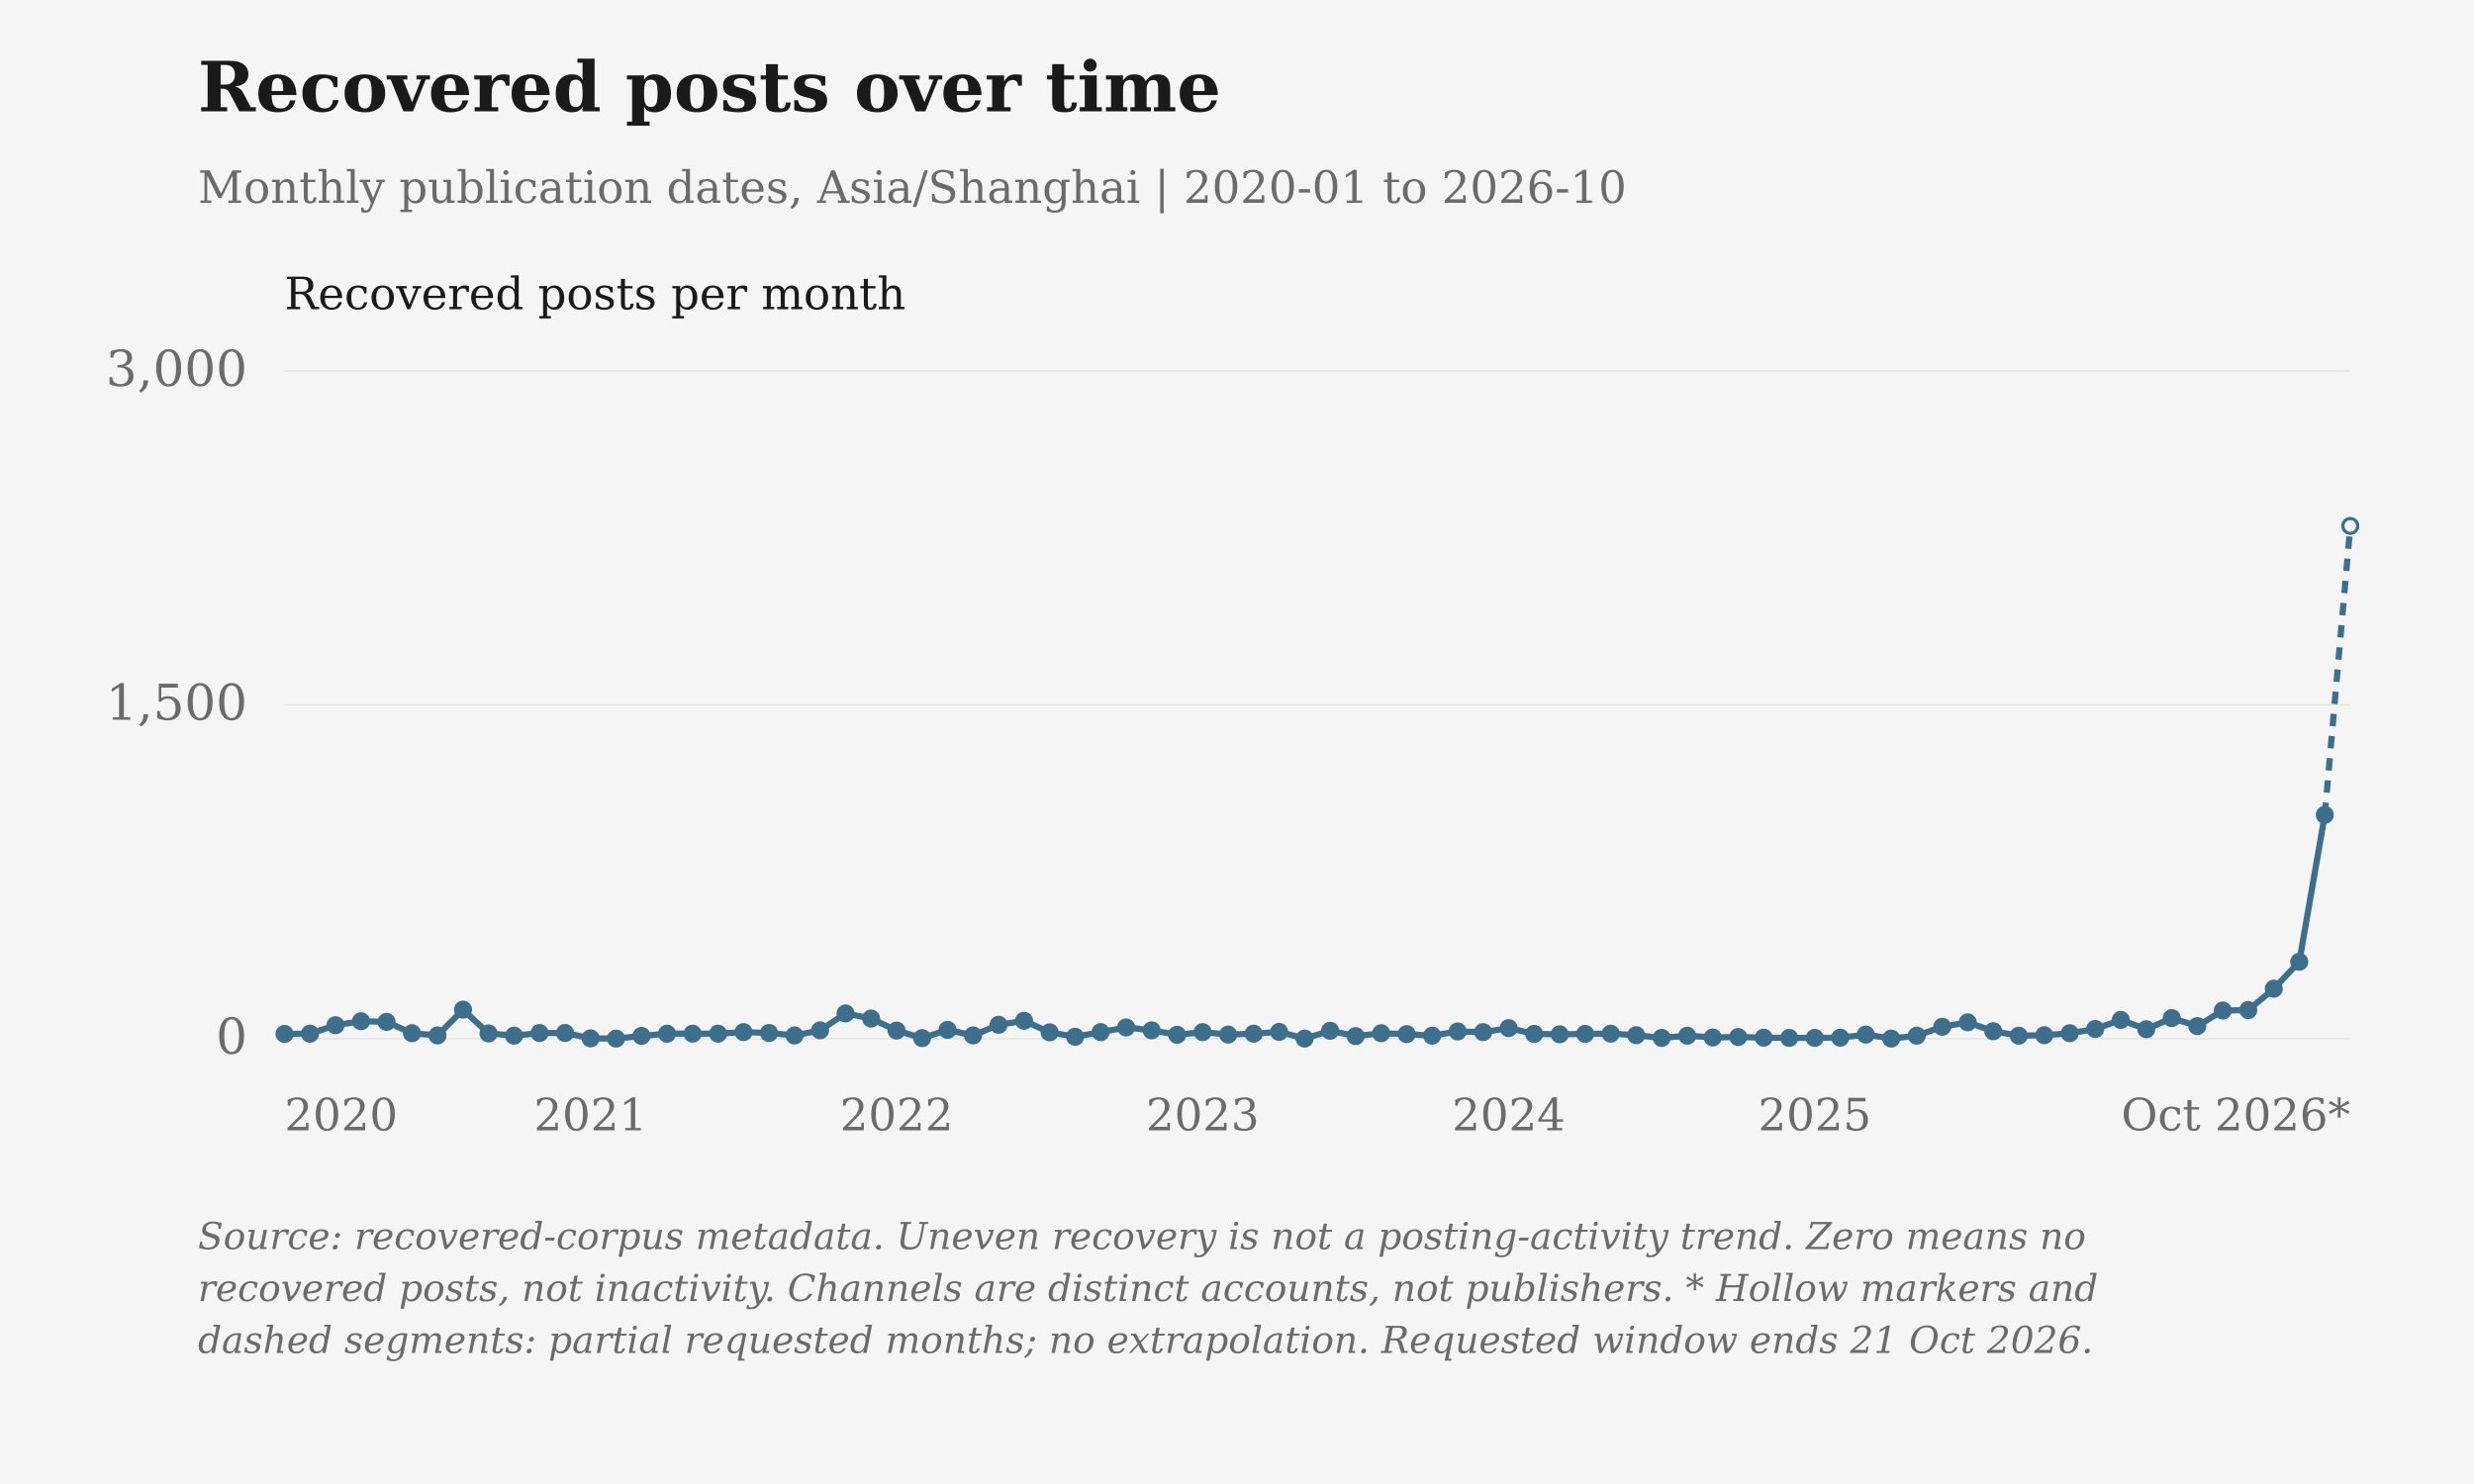
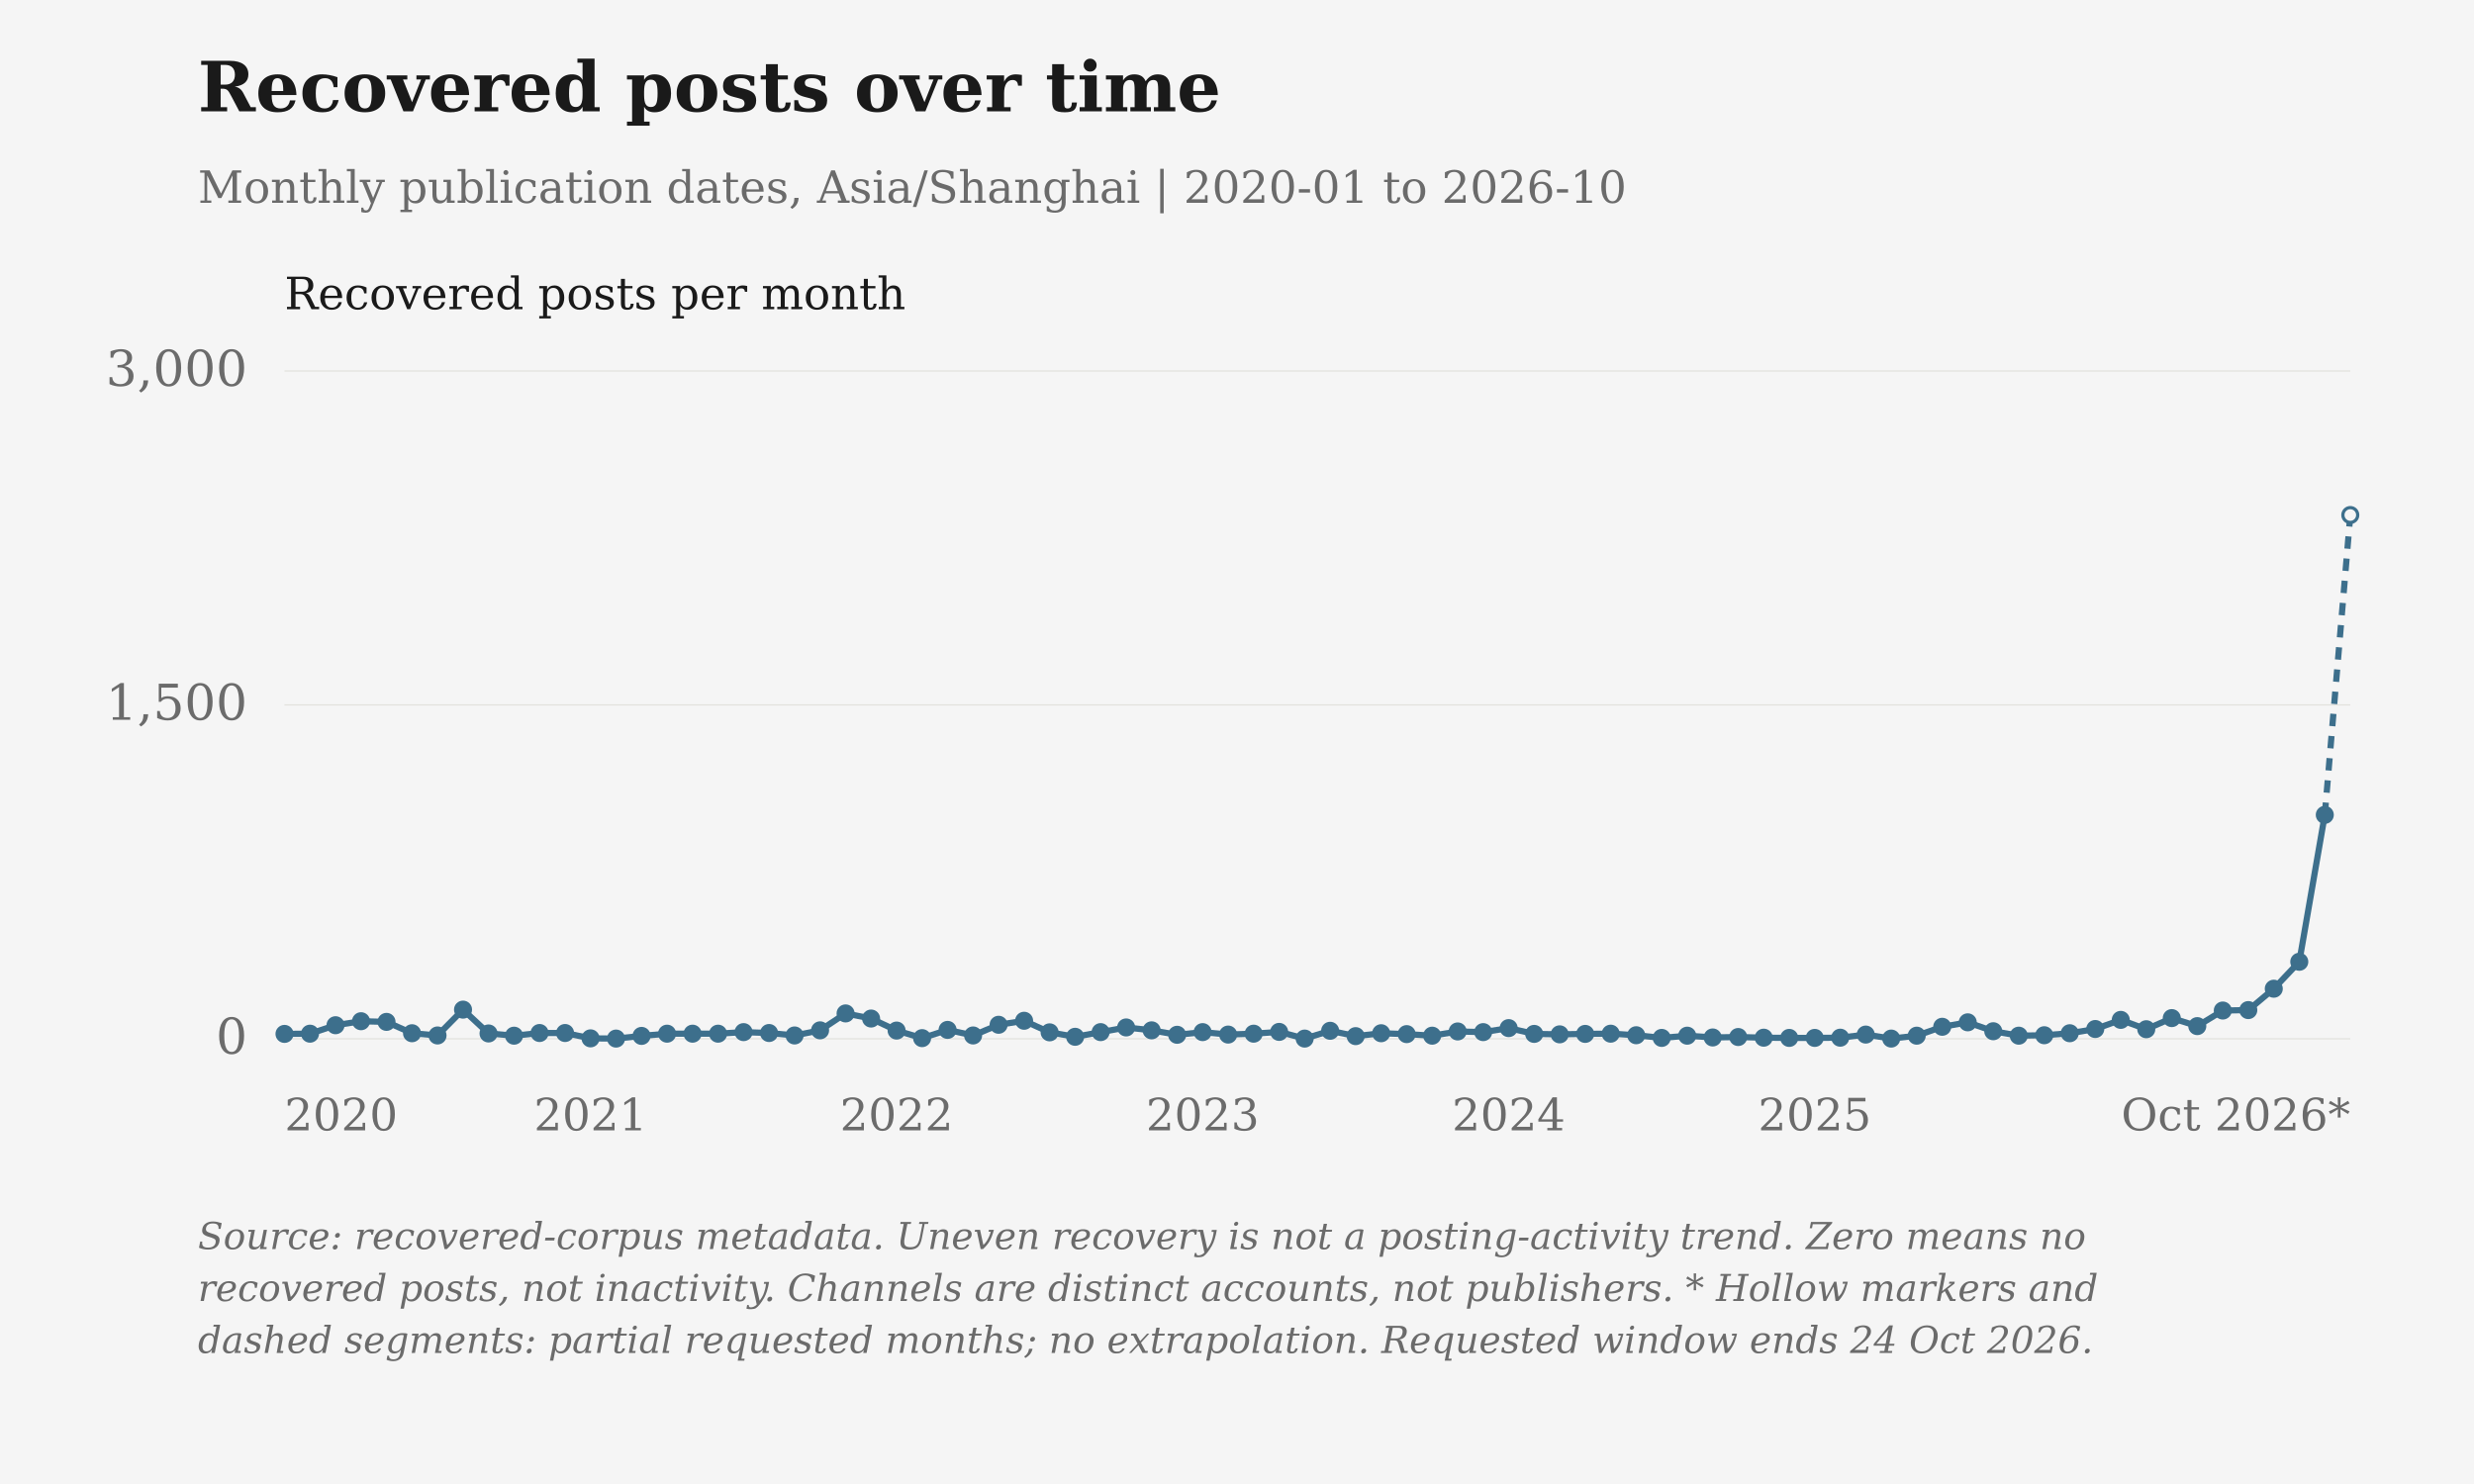
<svg xmlns="http://www.w3.org/2000/svg" viewBox="0 0 1000 600" role="img" data-metric="monthly-posts" aria-label="Recovered posts over time">
  <rect class="chart-background" width="1000" height="600" fill="#F5F5F5" />
  <g font-family="DejaVu Serif, Georgia, 'Times New Roman', serif" font-size="20" fill="#6B6B6B">
    <text x="80" y="45" font-size="28" font-weight="bold" fill="#1A1A1A">Recovered posts over time</text>
    <text x="80" y="82" font-size="18">Monthly publication dates, Asia/Shanghai | 2020-01 to 2026-10</text>
    <text class="axis-unit" x="115" y="125" font-size="18" fill="#1A1A1A">Recovered posts per month</text>
    <path d="M115 420.00H950" stroke="#D6D3CC" stroke-opacity=".6" stroke-width=".5" />
    <text x="100" y="426.00" text-anchor="end">0</text>
    <path d="M115 285.00H950" stroke="#D6D3CC" stroke-opacity=".6" stroke-width=".5" />
    <text x="100" y="291.00" text-anchor="end">1,500</text>
    <path d="M115 150.00H950" stroke="#D6D3CC" stroke-opacity=".6" stroke-width=".5" />
    <text x="100" y="156.00" text-anchor="end">3,000</text>
    <text x="115.00" y="457" text-anchor="start" font-size="18">2020</text>
    <text x="238.70" y="457" text-anchor="middle" font-size="18">2021</text>
    <text x="362.41" y="457" text-anchor="middle" font-size="18">2022</text>
    <text x="486.11" y="457" text-anchor="middle" font-size="18">2023</text>
    <text x="609.81" y="457" text-anchor="middle" font-size="18">2024</text>
    <text x="733.52" y="457" text-anchor="middle" font-size="18">2025</text>
    <text x="950.00" y="457" text-anchor="end" font-size="18">Oct 2026*</text>
    <path class="data-line" d="M115.00,418.02 L125.31,417.93" fill="none" stroke="#3D6F8C" stroke-width="2.5" />
    <path class="data-line" d="M125.31,417.93 L135.62,414.51" fill="none" stroke="#3D6F8C" stroke-width="2.5" />
    <path class="data-line" d="M135.62,414.51 L145.93,412.89" fill="none" stroke="#3D6F8C" stroke-width="2.5" />
    <path class="data-line" d="M145.93,412.89 L156.23,413.16" fill="none" stroke="#3D6F8C" stroke-width="2.5" />
    <path class="data-line" d="M156.23,413.16 L166.54,417.75" fill="none" stroke="#3D6F8C" stroke-width="2.5" />
    <path class="data-line" d="M166.54,417.75 L176.85,418.65" fill="none" stroke="#3D6F8C" stroke-width="2.5" />
    <path class="data-line" d="M176.85,418.65 L187.16,408.21" fill="none" stroke="#3D6F8C" stroke-width="2.5" />
    <path class="data-line" d="M187.16,408.21 L197.47,417.84" fill="none" stroke="#3D6F8C" stroke-width="2.5" />
    <path class="data-line" d="M197.47,417.84 L207.78,418.74" fill="none" stroke="#3D6F8C" stroke-width="2.5" />
    <path class="data-line" d="M207.78,418.74 L218.09,417.66" fill="none" stroke="#3D6F8C" stroke-width="2.5" />
    <path class="data-line" d="M218.09,417.66 L228.40,417.66" fill="none" stroke="#3D6F8C" stroke-width="2.5" />
    <path class="data-line" d="M228.40,417.66 L238.70,419.82" fill="none" stroke="#3D6F8C" stroke-width="2.5" />
    <path class="data-line" d="M238.70,419.82 L249.01,419.91" fill="none" stroke="#3D6F8C" stroke-width="2.5" />
    <path class="data-line" d="M249.01,419.91 L259.32,418.83" fill="none" stroke="#3D6F8C" stroke-width="2.5" />
    <path class="data-line" d="M259.32,418.83 L269.63,417.93" fill="none" stroke="#3D6F8C" stroke-width="2.5" />
    <path class="data-line" d="M269.63,417.93 L279.94,417.93" fill="none" stroke="#3D6F8C" stroke-width="2.5" />
    <path class="data-line" d="M279.94,417.93 L290.25,417.93" fill="none" stroke="#3D6F8C" stroke-width="2.5" />
    <path class="data-line" d="M290.25,417.93 L300.56,417.30" fill="none" stroke="#3D6F8C" stroke-width="2.5" />
    <path class="data-line" d="M300.56,417.30 L310.86,417.66" fill="none" stroke="#3D6F8C" stroke-width="2.5" />
    <path class="data-line" d="M310.86,417.66 L321.17,418.65" fill="none" stroke="#3D6F8C" stroke-width="2.5" />
    <path class="data-line" d="M321.17,418.65 L331.48,416.58" fill="none" stroke="#3D6F8C" stroke-width="2.5" />
    <path class="data-line" d="M331.48,416.58 L341.79,409.74" fill="none" stroke="#3D6F8C" stroke-width="2.5" />
    <path class="data-line" d="M341.79,409.74 L352.10,411.81" fill="none" stroke="#3D6F8C" stroke-width="2.5" />
    <path class="data-line" d="M352.10,411.81 L362.41,416.67" fill="none" stroke="#3D6F8C" stroke-width="2.5" />
    <path class="data-line" d="M362.41,416.67 L372.72,419.73" fill="none" stroke="#3D6F8C" stroke-width="2.5" />
    <path class="data-line" d="M372.72,419.73 L383.02,416.40" fill="none" stroke="#3D6F8C" stroke-width="2.5" />
    <path class="data-line" d="M383.02,416.40 L393.33,418.65" fill="none" stroke="#3D6F8C" stroke-width="2.5" />
    <path class="data-line" d="M393.33,418.65 L403.64,414.33" fill="none" stroke="#3D6F8C" stroke-width="2.5" />
    <path class="data-line" d="M403.64,414.33 L413.95,412.71" fill="none" stroke="#3D6F8C" stroke-width="2.5" />
    <path class="data-line" d="M413.95,412.71 L424.26,417.39" fill="none" stroke="#3D6F8C" stroke-width="2.5" />
    <path class="data-line" d="M424.26,417.39 L434.57,419.19" fill="none" stroke="#3D6F8C" stroke-width="2.5" />
    <path class="data-line" d="M434.57,419.19 L444.88,417.30" fill="none" stroke="#3D6F8C" stroke-width="2.5" />
    <path class="data-line" d="M444.88,417.30 L455.19,415.41" fill="none" stroke="#3D6F8C" stroke-width="2.5" />
    <path class="data-line" d="M455.19,415.41 L465.49,416.58" fill="none" stroke="#3D6F8C" stroke-width="2.5" />
    <path class="data-line" d="M465.49,416.58 L475.80,418.38" fill="none" stroke="#3D6F8C" stroke-width="2.5" />
    <path class="data-line" d="M475.80,418.38 L486.11,417.30" fill="none" stroke="#3D6F8C" stroke-width="2.5" />
    <path class="data-line" d="M486.11,417.30 L496.42,418.29" fill="none" stroke="#3D6F8C" stroke-width="2.5" />
    <path class="data-line" d="M496.42,418.29 L506.73,417.93" fill="none" stroke="#3D6F8C" stroke-width="2.5" />
    <path class="data-line" d="M506.73,417.93 L517.04,417.21" fill="none" stroke="#3D6F8C" stroke-width="2.5" />
    <path class="data-line" d="M517.04,417.21 L527.35,419.91" fill="none" stroke="#3D6F8C" stroke-width="2.5" />
    <path class="data-line" d="M527.35,419.91 L537.65,416.76" fill="none" stroke="#3D6F8C" stroke-width="2.5" />
    <path class="data-line" d="M537.65,416.76 L547.96,418.92" fill="none" stroke="#3D6F8C" stroke-width="2.5" />
    <path class="data-line" d="M547.96,418.92 L558.27,417.75" fill="none" stroke="#3D6F8C" stroke-width="2.5" />
    <path class="data-line" d="M558.27,417.75 L568.58,418.11" fill="none" stroke="#3D6F8C" stroke-width="2.5" />
    <path class="data-line" d="M568.58,418.11 L578.89,418.74" fill="none" stroke="#3D6F8C" stroke-width="2.5" />
    <path class="data-line" d="M578.89,418.74 L589.20,417.03" fill="none" stroke="#3D6F8C" stroke-width="2.5" />
    <path class="data-line" d="M589.20,417.03 L599.51,417.30" fill="none" stroke="#3D6F8C" stroke-width="2.5" />
    <path class="data-line" d="M599.51,417.30 L609.81,415.68" fill="none" stroke="#3D6F8C" stroke-width="2.5" />
    <path class="data-line" d="M609.81,415.68 L620.12,418.02" fill="none" stroke="#3D6F8C" stroke-width="2.5" />
    <path class="data-line" d="M620.12,418.02 L630.43,418.20" fill="none" stroke="#3D6F8C" stroke-width="2.5" />
    <path class="data-line" d="M630.43,418.20 L640.74,418.02" fill="none" stroke="#3D6F8C" stroke-width="2.5" />
    <path class="data-line" d="M640.74,418.02 L651.05,417.93" fill="none" stroke="#3D6F8C" stroke-width="2.5" />
    <path class="data-line" d="M651.05,417.93 L661.36,418.56" fill="none" stroke="#3D6F8C" stroke-width="2.5" />
    <path class="data-line" d="M661.36,418.56 L671.67,419.64" fill="none" stroke="#3D6F8C" stroke-width="2.5" />
    <path class="data-line" d="M671.67,419.64 L681.98,418.74" fill="none" stroke="#3D6F8C" stroke-width="2.5" />
    <path class="data-line" d="M681.98,418.74 L692.28,419.46" fill="none" stroke="#3D6F8C" stroke-width="2.5" />
    <path class="data-line" d="M692.28,419.46 L702.59,419.28" fill="none" stroke="#3D6F8C" stroke-width="2.5" />
    <path class="data-line" d="M702.59,419.28 L712.90,419.55" fill="none" stroke="#3D6F8C" stroke-width="2.5" />
    <path class="data-line" d="M712.90,419.55 L723.21,419.64" fill="none" stroke="#3D6F8C" stroke-width="2.5" />
    <path class="data-line" d="M723.21,419.64 L733.52,419.64" fill="none" stroke="#3D6F8C" stroke-width="2.5" />
    <path class="data-line" d="M733.52,419.64 L743.83,419.55" fill="none" stroke="#3D6F8C" stroke-width="2.5" />
    <path class="data-line" d="M743.83,419.55 L754.14,418.29" fill="none" stroke="#3D6F8C" stroke-width="2.5" />
    <path class="data-line" d="M754.14,418.29 L764.44,419.91" fill="none" stroke="#3D6F8C" stroke-width="2.5" />
    <path class="data-line" d="M764.44,419.91 L774.75,418.74" fill="none" stroke="#3D6F8C" stroke-width="2.5" />
    <path class="data-line" d="M774.75,418.74 L785.06,415.14" fill="none" stroke="#3D6F8C" stroke-width="2.5" />
    <path class="data-line" d="M785.06,415.14 L795.37,413.34" fill="none" stroke="#3D6F8C" stroke-width="2.5" />
    <path class="data-line" d="M795.37,413.34 L805.68,416.94" fill="none" stroke="#3D6F8C" stroke-width="2.5" />
    <path class="data-line" d="M805.68,416.94 L815.99,418.74" fill="none" stroke="#3D6F8C" stroke-width="2.5" />
    <path class="data-line" d="M815.99,418.74 L826.30,418.56" fill="none" stroke="#3D6F8C" stroke-width="2.5" />
    <path class="data-line" d="M826.30,418.56 L836.60,417.75" fill="none" stroke="#3D6F8C" stroke-width="2.5" />
    <path class="data-line" d="M836.60,417.75 L846.91,416.04" fill="none" stroke="#3D6F8C" stroke-width="2.5" />
    <path class="data-line" d="M846.91,416.04 L857.22,412.35" fill="none" stroke="#3D6F8C" stroke-width="2.5" />
    <path class="data-line" d="M857.22,412.35 L867.53,416.13" fill="none" stroke="#3D6F8C" stroke-width="2.5" />
    <path class="data-line" d="M867.53,416.13 L877.84,411.63" fill="none" stroke="#3D6F8C" stroke-width="2.5" />
    <path class="data-line" d="M877.84,411.63 L888.15,414.87" fill="none" stroke="#3D6F8C" stroke-width="2.5" />
    <path class="data-line" d="M888.15,414.87 L898.46,408.57" fill="none" stroke="#3D6F8C" stroke-width="2.5" />
    <path class="data-line" d="M898.46,408.57 L908.77,408.39" fill="none" stroke="#3D6F8C" stroke-width="2.5" />
    <path class="data-line" d="M908.77,408.39 L919.07,399.75" fill="none" stroke="#3D6F8C" stroke-width="2.5" />
    <path class="data-line" d="M919.07,399.75 L929.38,388.86" fill="none" stroke="#3D6F8C" stroke-width="2.5" />
    <path class="data-line" d="M929.38,388.86 L939.69,329.46" fill="none" stroke="#3D6F8C" stroke-width="2.5" />
-     <path class="data-line" d="M939.69,329.46 L950.00,212.64" fill="none" stroke="#3D6F8C" stroke-width="2.5" stroke-dasharray="5 4" />
+     <path class="data-line" d="M939.69,329.46 L950.00,208.23" fill="none" stroke="#3D6F8C" stroke-width="2.5" stroke-dasharray="5 4" />
    <circle class="data-point" data-month="2020-01" data-value="22" data-partial-window="false" cx="115.00" cy="418.02" r="3" fill="#3D6F8C" stroke="#3D6F8C" stroke-width="1.3" />
    <circle class="data-point" data-month="2020-02" data-value="23" data-partial-window="false" cx="125.31" cy="417.93" r="3" fill="#3D6F8C" stroke="#3D6F8C" stroke-width="1.3" />
    <circle class="data-point" data-month="2020-03" data-value="61" data-partial-window="false" cx="135.62" cy="414.51" r="3" fill="#3D6F8C" stroke="#3D6F8C" stroke-width="1.3" />
    <circle class="data-point" data-month="2020-04" data-value="79" data-partial-window="false" cx="145.93" cy="412.89" r="3" fill="#3D6F8C" stroke="#3D6F8C" stroke-width="1.3" />
    <circle class="data-point" data-month="2020-05" data-value="76" data-partial-window="false" cx="156.23" cy="413.16" r="3" fill="#3D6F8C" stroke="#3D6F8C" stroke-width="1.3" />
    <circle class="data-point" data-month="2020-06" data-value="25" data-partial-window="false" cx="166.54" cy="417.75" r="3" fill="#3D6F8C" stroke="#3D6F8C" stroke-width="1.3" />
    <circle class="data-point" data-month="2020-07" data-value="15" data-partial-window="false" cx="176.85" cy="418.65" r="3" fill="#3D6F8C" stroke="#3D6F8C" stroke-width="1.3" />
    <circle class="data-point" data-month="2020-08" data-value="131" data-partial-window="false" cx="187.16" cy="408.21" r="3" fill="#3D6F8C" stroke="#3D6F8C" stroke-width="1.3" />
    <circle class="data-point" data-month="2020-09" data-value="24" data-partial-window="false" cx="197.47" cy="417.84" r="3" fill="#3D6F8C" stroke="#3D6F8C" stroke-width="1.3" />
    <circle class="data-point" data-month="2020-10" data-value="14" data-partial-window="false" cx="207.78" cy="418.74" r="3" fill="#3D6F8C" stroke="#3D6F8C" stroke-width="1.3" />
    <circle class="data-point" data-month="2020-11" data-value="26" data-partial-window="false" cx="218.09" cy="417.66" r="3" fill="#3D6F8C" stroke="#3D6F8C" stroke-width="1.3" />
    <circle class="data-point" data-month="2020-12" data-value="26" data-partial-window="false" cx="228.40" cy="417.66" r="3" fill="#3D6F8C" stroke="#3D6F8C" stroke-width="1.3" />
    <circle class="data-point" data-month="2021-01" data-value="2" data-partial-window="false" cx="238.70" cy="419.82" r="3" fill="#3D6F8C" stroke="#3D6F8C" stroke-width="1.3" />
    <circle class="data-point" data-month="2021-02" data-value="1" data-partial-window="false" cx="249.01" cy="419.91" r="3" fill="#3D6F8C" stroke="#3D6F8C" stroke-width="1.3" />
    <circle class="data-point" data-month="2021-03" data-value="13" data-partial-window="false" cx="259.32" cy="418.83" r="3" fill="#3D6F8C" stroke="#3D6F8C" stroke-width="1.3" />
    <circle class="data-point" data-month="2021-04" data-value="23" data-partial-window="false" cx="269.63" cy="417.93" r="3" fill="#3D6F8C" stroke="#3D6F8C" stroke-width="1.3" />
    <circle class="data-point" data-month="2021-05" data-value="23" data-partial-window="false" cx="279.94" cy="417.93" r="3" fill="#3D6F8C" stroke="#3D6F8C" stroke-width="1.3" />
    <circle class="data-point" data-month="2021-06" data-value="23" data-partial-window="false" cx="290.25" cy="417.93" r="3" fill="#3D6F8C" stroke="#3D6F8C" stroke-width="1.3" />
    <circle class="data-point" data-month="2021-07" data-value="30" data-partial-window="false" cx="300.56" cy="417.30" r="3" fill="#3D6F8C" stroke="#3D6F8C" stroke-width="1.3" />
    <circle class="data-point" data-month="2021-08" data-value="26" data-partial-window="false" cx="310.86" cy="417.66" r="3" fill="#3D6F8C" stroke="#3D6F8C" stroke-width="1.3" />
    <circle class="data-point" data-month="2021-09" data-value="15" data-partial-window="false" cx="321.17" cy="418.65" r="3" fill="#3D6F8C" stroke="#3D6F8C" stroke-width="1.3" />
    <circle class="data-point" data-month="2021-10" data-value="38" data-partial-window="false" cx="331.48" cy="416.58" r="3" fill="#3D6F8C" stroke="#3D6F8C" stroke-width="1.3" />
    <circle class="data-point" data-month="2021-11" data-value="114" data-partial-window="false" cx="341.79" cy="409.74" r="3" fill="#3D6F8C" stroke="#3D6F8C" stroke-width="1.3" />
    <circle class="data-point" data-month="2021-12" data-value="91" data-partial-window="false" cx="352.10" cy="411.81" r="3" fill="#3D6F8C" stroke="#3D6F8C" stroke-width="1.3" />
    <circle class="data-point" data-month="2022-01" data-value="37" data-partial-window="false" cx="362.41" cy="416.67" r="3" fill="#3D6F8C" stroke="#3D6F8C" stroke-width="1.3" />
    <circle class="data-point" data-month="2022-02" data-value="3" data-partial-window="false" cx="372.72" cy="419.73" r="3" fill="#3D6F8C" stroke="#3D6F8C" stroke-width="1.3" />
    <circle class="data-point" data-month="2022-03" data-value="40" data-partial-window="false" cx="383.02" cy="416.40" r="3" fill="#3D6F8C" stroke="#3D6F8C" stroke-width="1.3" />
    <circle class="data-point" data-month="2022-04" data-value="15" data-partial-window="false" cx="393.33" cy="418.65" r="3" fill="#3D6F8C" stroke="#3D6F8C" stroke-width="1.3" />
    <circle class="data-point" data-month="2022-05" data-value="63" data-partial-window="false" cx="403.64" cy="414.33" r="3" fill="#3D6F8C" stroke="#3D6F8C" stroke-width="1.3" />
    <circle class="data-point" data-month="2022-06" data-value="81" data-partial-window="false" cx="413.95" cy="412.71" r="3" fill="#3D6F8C" stroke="#3D6F8C" stroke-width="1.3" />
    <circle class="data-point" data-month="2022-07" data-value="29" data-partial-window="false" cx="424.26" cy="417.39" r="3" fill="#3D6F8C" stroke="#3D6F8C" stroke-width="1.3" />
    <circle class="data-point" data-month="2022-08" data-value="9" data-partial-window="false" cx="434.57" cy="419.19" r="3" fill="#3D6F8C" stroke="#3D6F8C" stroke-width="1.3" />
    <circle class="data-point" data-month="2022-09" data-value="30" data-partial-window="false" cx="444.88" cy="417.30" r="3" fill="#3D6F8C" stroke="#3D6F8C" stroke-width="1.3" />
    <circle class="data-point" data-month="2022-10" data-value="51" data-partial-window="false" cx="455.19" cy="415.41" r="3" fill="#3D6F8C" stroke="#3D6F8C" stroke-width="1.3" />
    <circle class="data-point" data-month="2022-11" data-value="38" data-partial-window="false" cx="465.49" cy="416.58" r="3" fill="#3D6F8C" stroke="#3D6F8C" stroke-width="1.3" />
    <circle class="data-point" data-month="2022-12" data-value="18" data-partial-window="false" cx="475.80" cy="418.38" r="3" fill="#3D6F8C" stroke="#3D6F8C" stroke-width="1.3" />
    <circle class="data-point" data-month="2023-01" data-value="30" data-partial-window="false" cx="486.11" cy="417.30" r="3" fill="#3D6F8C" stroke="#3D6F8C" stroke-width="1.3" />
    <circle class="data-point" data-month="2023-02" data-value="19" data-partial-window="false" cx="496.42" cy="418.29" r="3" fill="#3D6F8C" stroke="#3D6F8C" stroke-width="1.3" />
    <circle class="data-point" data-month="2023-03" data-value="23" data-partial-window="false" cx="506.73" cy="417.93" r="3" fill="#3D6F8C" stroke="#3D6F8C" stroke-width="1.3" />
    <circle class="data-point" data-month="2023-04" data-value="31" data-partial-window="false" cx="517.04" cy="417.21" r="3" fill="#3D6F8C" stroke="#3D6F8C" stroke-width="1.3" />
    <circle class="data-point" data-month="2023-05" data-value="1" data-partial-window="false" cx="527.35" cy="419.91" r="3" fill="#3D6F8C" stroke="#3D6F8C" stroke-width="1.3" />
    <circle class="data-point" data-month="2023-06" data-value="36" data-partial-window="false" cx="537.65" cy="416.76" r="3" fill="#3D6F8C" stroke="#3D6F8C" stroke-width="1.3" />
    <circle class="data-point" data-month="2023-07" data-value="12" data-partial-window="false" cx="547.96" cy="418.92" r="3" fill="#3D6F8C" stroke="#3D6F8C" stroke-width="1.3" />
    <circle class="data-point" data-month="2023-08" data-value="25" data-partial-window="false" cx="558.27" cy="417.75" r="3" fill="#3D6F8C" stroke="#3D6F8C" stroke-width="1.3" />
    <circle class="data-point" data-month="2023-09" data-value="21" data-partial-window="false" cx="568.58" cy="418.11" r="3" fill="#3D6F8C" stroke="#3D6F8C" stroke-width="1.3" />
    <circle class="data-point" data-month="2023-10" data-value="14" data-partial-window="false" cx="578.89" cy="418.74" r="3" fill="#3D6F8C" stroke="#3D6F8C" stroke-width="1.3" />
    <circle class="data-point" data-month="2023-11" data-value="33" data-partial-window="false" cx="589.20" cy="417.03" r="3" fill="#3D6F8C" stroke="#3D6F8C" stroke-width="1.3" />
    <circle class="data-point" data-month="2023-12" data-value="30" data-partial-window="false" cx="599.51" cy="417.30" r="3" fill="#3D6F8C" stroke="#3D6F8C" stroke-width="1.3" />
    <circle class="data-point" data-month="2024-01" data-value="48" data-partial-window="false" cx="609.81" cy="415.68" r="3" fill="#3D6F8C" stroke="#3D6F8C" stroke-width="1.3" />
    <circle class="data-point" data-month="2024-02" data-value="22" data-partial-window="false" cx="620.12" cy="418.02" r="3" fill="#3D6F8C" stroke="#3D6F8C" stroke-width="1.3" />
    <circle class="data-point" data-month="2024-03" data-value="20" data-partial-window="false" cx="630.43" cy="418.20" r="3" fill="#3D6F8C" stroke="#3D6F8C" stroke-width="1.3" />
    <circle class="data-point" data-month="2024-04" data-value="22" data-partial-window="false" cx="640.74" cy="418.02" r="3" fill="#3D6F8C" stroke="#3D6F8C" stroke-width="1.3" />
    <circle class="data-point" data-month="2024-05" data-value="23" data-partial-window="false" cx="651.05" cy="417.93" r="3" fill="#3D6F8C" stroke="#3D6F8C" stroke-width="1.3" />
    <circle class="data-point" data-month="2024-06" data-value="16" data-partial-window="false" cx="661.36" cy="418.56" r="3" fill="#3D6F8C" stroke="#3D6F8C" stroke-width="1.3" />
    <circle class="data-point" data-month="2024-07" data-value="4" data-partial-window="false" cx="671.67" cy="419.64" r="3" fill="#3D6F8C" stroke="#3D6F8C" stroke-width="1.3" />
    <circle class="data-point" data-month="2024-08" data-value="14" data-partial-window="false" cx="681.98" cy="418.74" r="3" fill="#3D6F8C" stroke="#3D6F8C" stroke-width="1.3" />
    <circle class="data-point" data-month="2024-09" data-value="6" data-partial-window="false" cx="692.28" cy="419.46" r="3" fill="#3D6F8C" stroke="#3D6F8C" stroke-width="1.3" />
    <circle class="data-point" data-month="2024-10" data-value="8" data-partial-window="false" cx="702.59" cy="419.28" r="3" fill="#3D6F8C" stroke="#3D6F8C" stroke-width="1.3" />
    <circle class="data-point" data-month="2024-11" data-value="5" data-partial-window="false" cx="712.90" cy="419.55" r="3" fill="#3D6F8C" stroke="#3D6F8C" stroke-width="1.3" />
    <circle class="data-point" data-month="2024-12" data-value="4" data-partial-window="false" cx="723.21" cy="419.64" r="3" fill="#3D6F8C" stroke="#3D6F8C" stroke-width="1.3" />
    <circle class="data-point" data-month="2025-01" data-value="4" data-partial-window="false" cx="733.52" cy="419.64" r="3" fill="#3D6F8C" stroke="#3D6F8C" stroke-width="1.3" />
    <circle class="data-point" data-month="2025-02" data-value="5" data-partial-window="false" cx="743.83" cy="419.55" r="3" fill="#3D6F8C" stroke="#3D6F8C" stroke-width="1.3" />
    <circle class="data-point" data-month="2025-03" data-value="19" data-partial-window="false" cx="754.14" cy="418.29" r="3" fill="#3D6F8C" stroke="#3D6F8C" stroke-width="1.3" />
    <circle class="data-point" data-month="2025-04" data-value="1" data-partial-window="false" cx="764.44" cy="419.91" r="3" fill="#3D6F8C" stroke="#3D6F8C" stroke-width="1.3" />
    <circle class="data-point" data-month="2025-05" data-value="14" data-partial-window="false" cx="774.75" cy="418.74" r="3" fill="#3D6F8C" stroke="#3D6F8C" stroke-width="1.3" />
    <circle class="data-point" data-month="2025-06" data-value="54" data-partial-window="false" cx="785.06" cy="415.14" r="3" fill="#3D6F8C" stroke="#3D6F8C" stroke-width="1.3" />
    <circle class="data-point" data-month="2025-07" data-value="74" data-partial-window="false" cx="795.37" cy="413.34" r="3" fill="#3D6F8C" stroke="#3D6F8C" stroke-width="1.3" />
    <circle class="data-point" data-month="2025-08" data-value="34" data-partial-window="false" cx="805.68" cy="416.94" r="3" fill="#3D6F8C" stroke="#3D6F8C" stroke-width="1.3" />
    <circle class="data-point" data-month="2025-09" data-value="14" data-partial-window="false" cx="815.99" cy="418.74" r="3" fill="#3D6F8C" stroke="#3D6F8C" stroke-width="1.3" />
    <circle class="data-point" data-month="2025-10" data-value="16" data-partial-window="false" cx="826.30" cy="418.56" r="3" fill="#3D6F8C" stroke="#3D6F8C" stroke-width="1.3" />
    <circle class="data-point" data-month="2025-11" data-value="25" data-partial-window="false" cx="836.60" cy="417.75" r="3" fill="#3D6F8C" stroke="#3D6F8C" stroke-width="1.3" />
    <circle class="data-point" data-month="2025-12" data-value="44" data-partial-window="false" cx="846.91" cy="416.04" r="3" fill="#3D6F8C" stroke="#3D6F8C" stroke-width="1.3" />
    <circle class="data-point" data-month="2026-01" data-value="85" data-partial-window="false" cx="857.22" cy="412.35" r="3" fill="#3D6F8C" stroke="#3D6F8C" stroke-width="1.3" />
    <circle class="data-point" data-month="2026-02" data-value="43" data-partial-window="false" cx="867.53" cy="416.13" r="3" fill="#3D6F8C" stroke="#3D6F8C" stroke-width="1.3" />
    <circle class="data-point" data-month="2026-03" data-value="93" data-partial-window="false" cx="877.84" cy="411.63" r="3" fill="#3D6F8C" stroke="#3D6F8C" stroke-width="1.3" />
    <circle class="data-point" data-month="2026-04" data-value="57" data-partial-window="false" cx="888.15" cy="414.87" r="3" fill="#3D6F8C" stroke="#3D6F8C" stroke-width="1.3" />
    <circle class="data-point" data-month="2026-05" data-value="127" data-partial-window="false" cx="898.46" cy="408.57" r="3" fill="#3D6F8C" stroke="#3D6F8C" stroke-width="1.3" />
    <circle class="data-point" data-month="2026-06" data-value="129" data-partial-window="false" cx="908.77" cy="408.39" r="3" fill="#3D6F8C" stroke="#3D6F8C" stroke-width="1.3" />
    <circle class="data-point" data-month="2026-07" data-value="225" data-partial-window="false" cx="919.07" cy="399.75" r="3" fill="#3D6F8C" stroke="#3D6F8C" stroke-width="1.3" />
    <circle class="data-point" data-month="2026-08" data-value="346" data-partial-window="false" cx="929.38" cy="388.86" r="3" fill="#3D6F8C" stroke="#3D6F8C" stroke-width="1.3" />
    <circle class="data-point" data-month="2026-09" data-value="1006" data-partial-window="false" cx="939.69" cy="329.46" r="3" fill="#3D6F8C" stroke="#3D6F8C" stroke-width="1.3" />
-     <circle class="data-point" data-month="2026-10" data-value="2304" data-partial-window="true" cx="950.00" cy="212.64" r="3" fill="#F5F5F5" stroke="#3D6F8C" stroke-width="1.3" />
+     <circle class="data-point" data-month="2026-10" data-value="2353" data-partial-window="true" cx="950.00" cy="208.23" r="3" fill="#F5F5F5" stroke="#3D6F8C" stroke-width="1.3" />
    <text class="figure-source" x="80" y="505" font-size="15" font-style="italic">Source: recovered-corpus metadata. Uneven recovery is not a posting-activity trend. Zero means no</text>
    <text class="figure-source" x="80" y="526" font-size="15" font-style="italic">recovered posts, not inactivity. Channels are distinct accounts, not publishers. * Hollow markers and</text>
-     <text class="figure-source" x="80" y="547" font-size="15" font-style="italic">dashed segments: partial requested months; no extrapolation. Requested window ends 21 Oct 2026.</text>
+     <text class="figure-source" x="80" y="547" font-size="15" font-style="italic">dashed segments: partial requested months; no extrapolation. Requested window ends 24 Oct 2026.</text>
  </g>
</svg>
